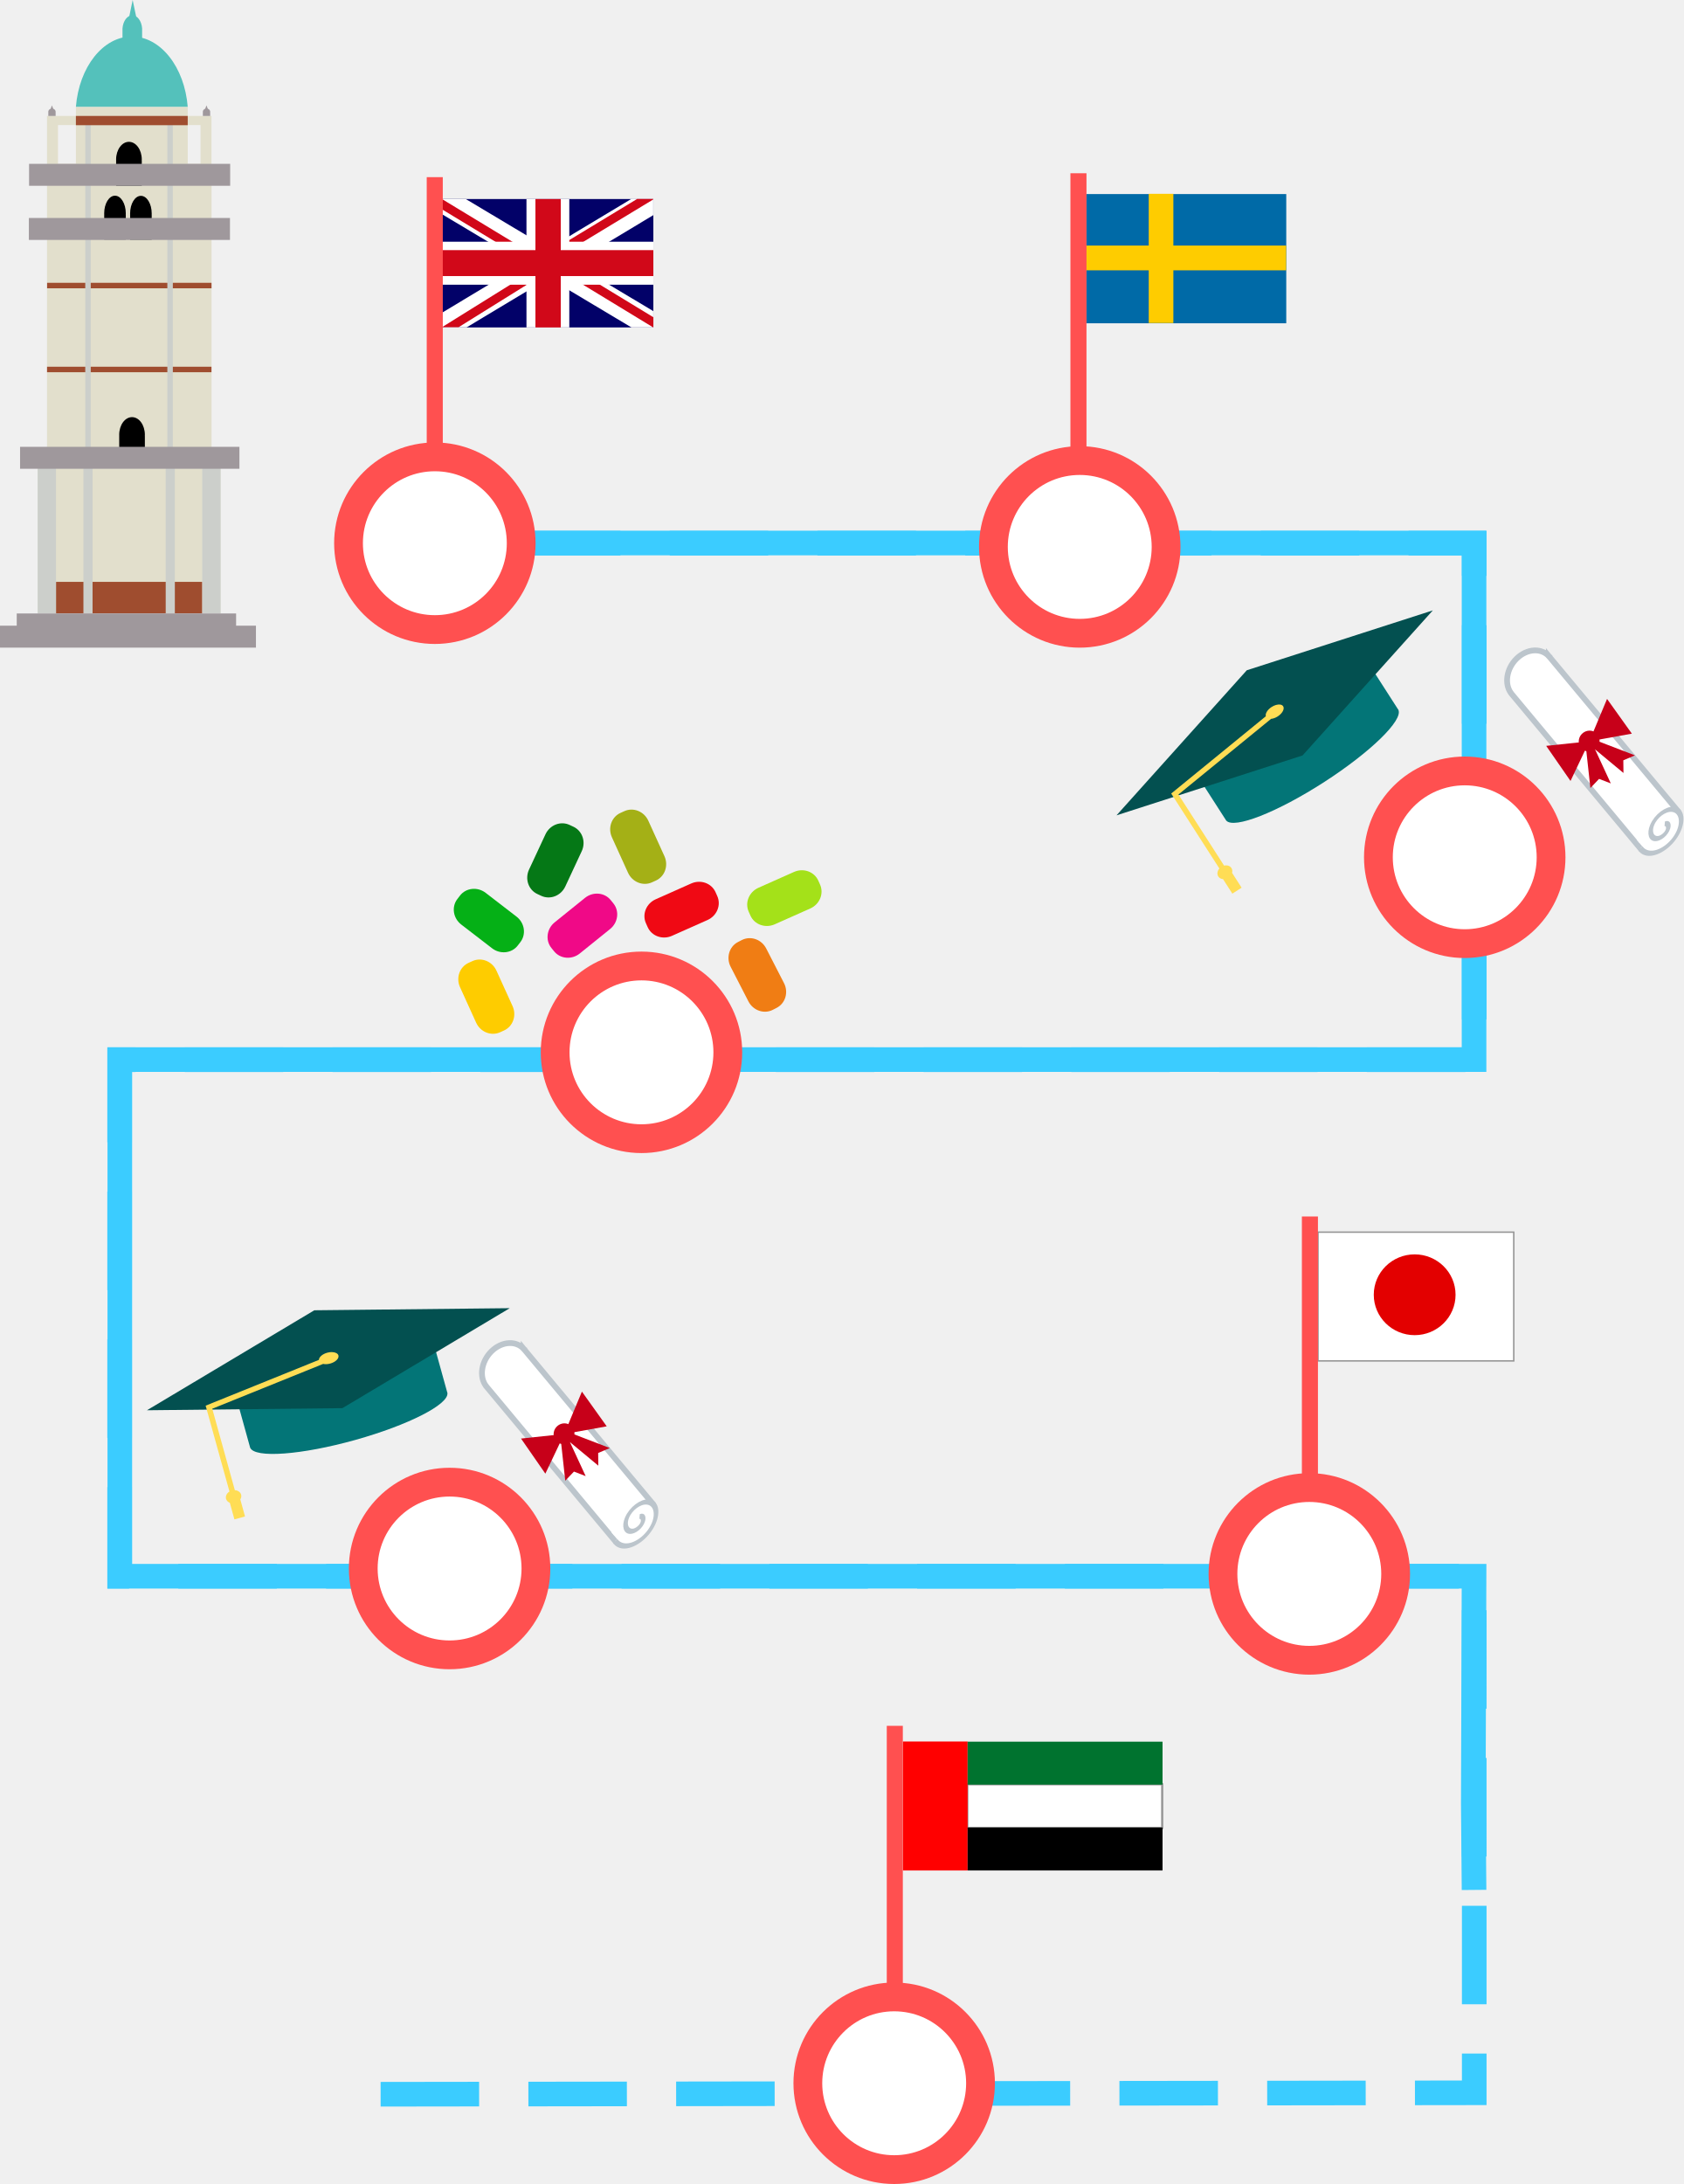
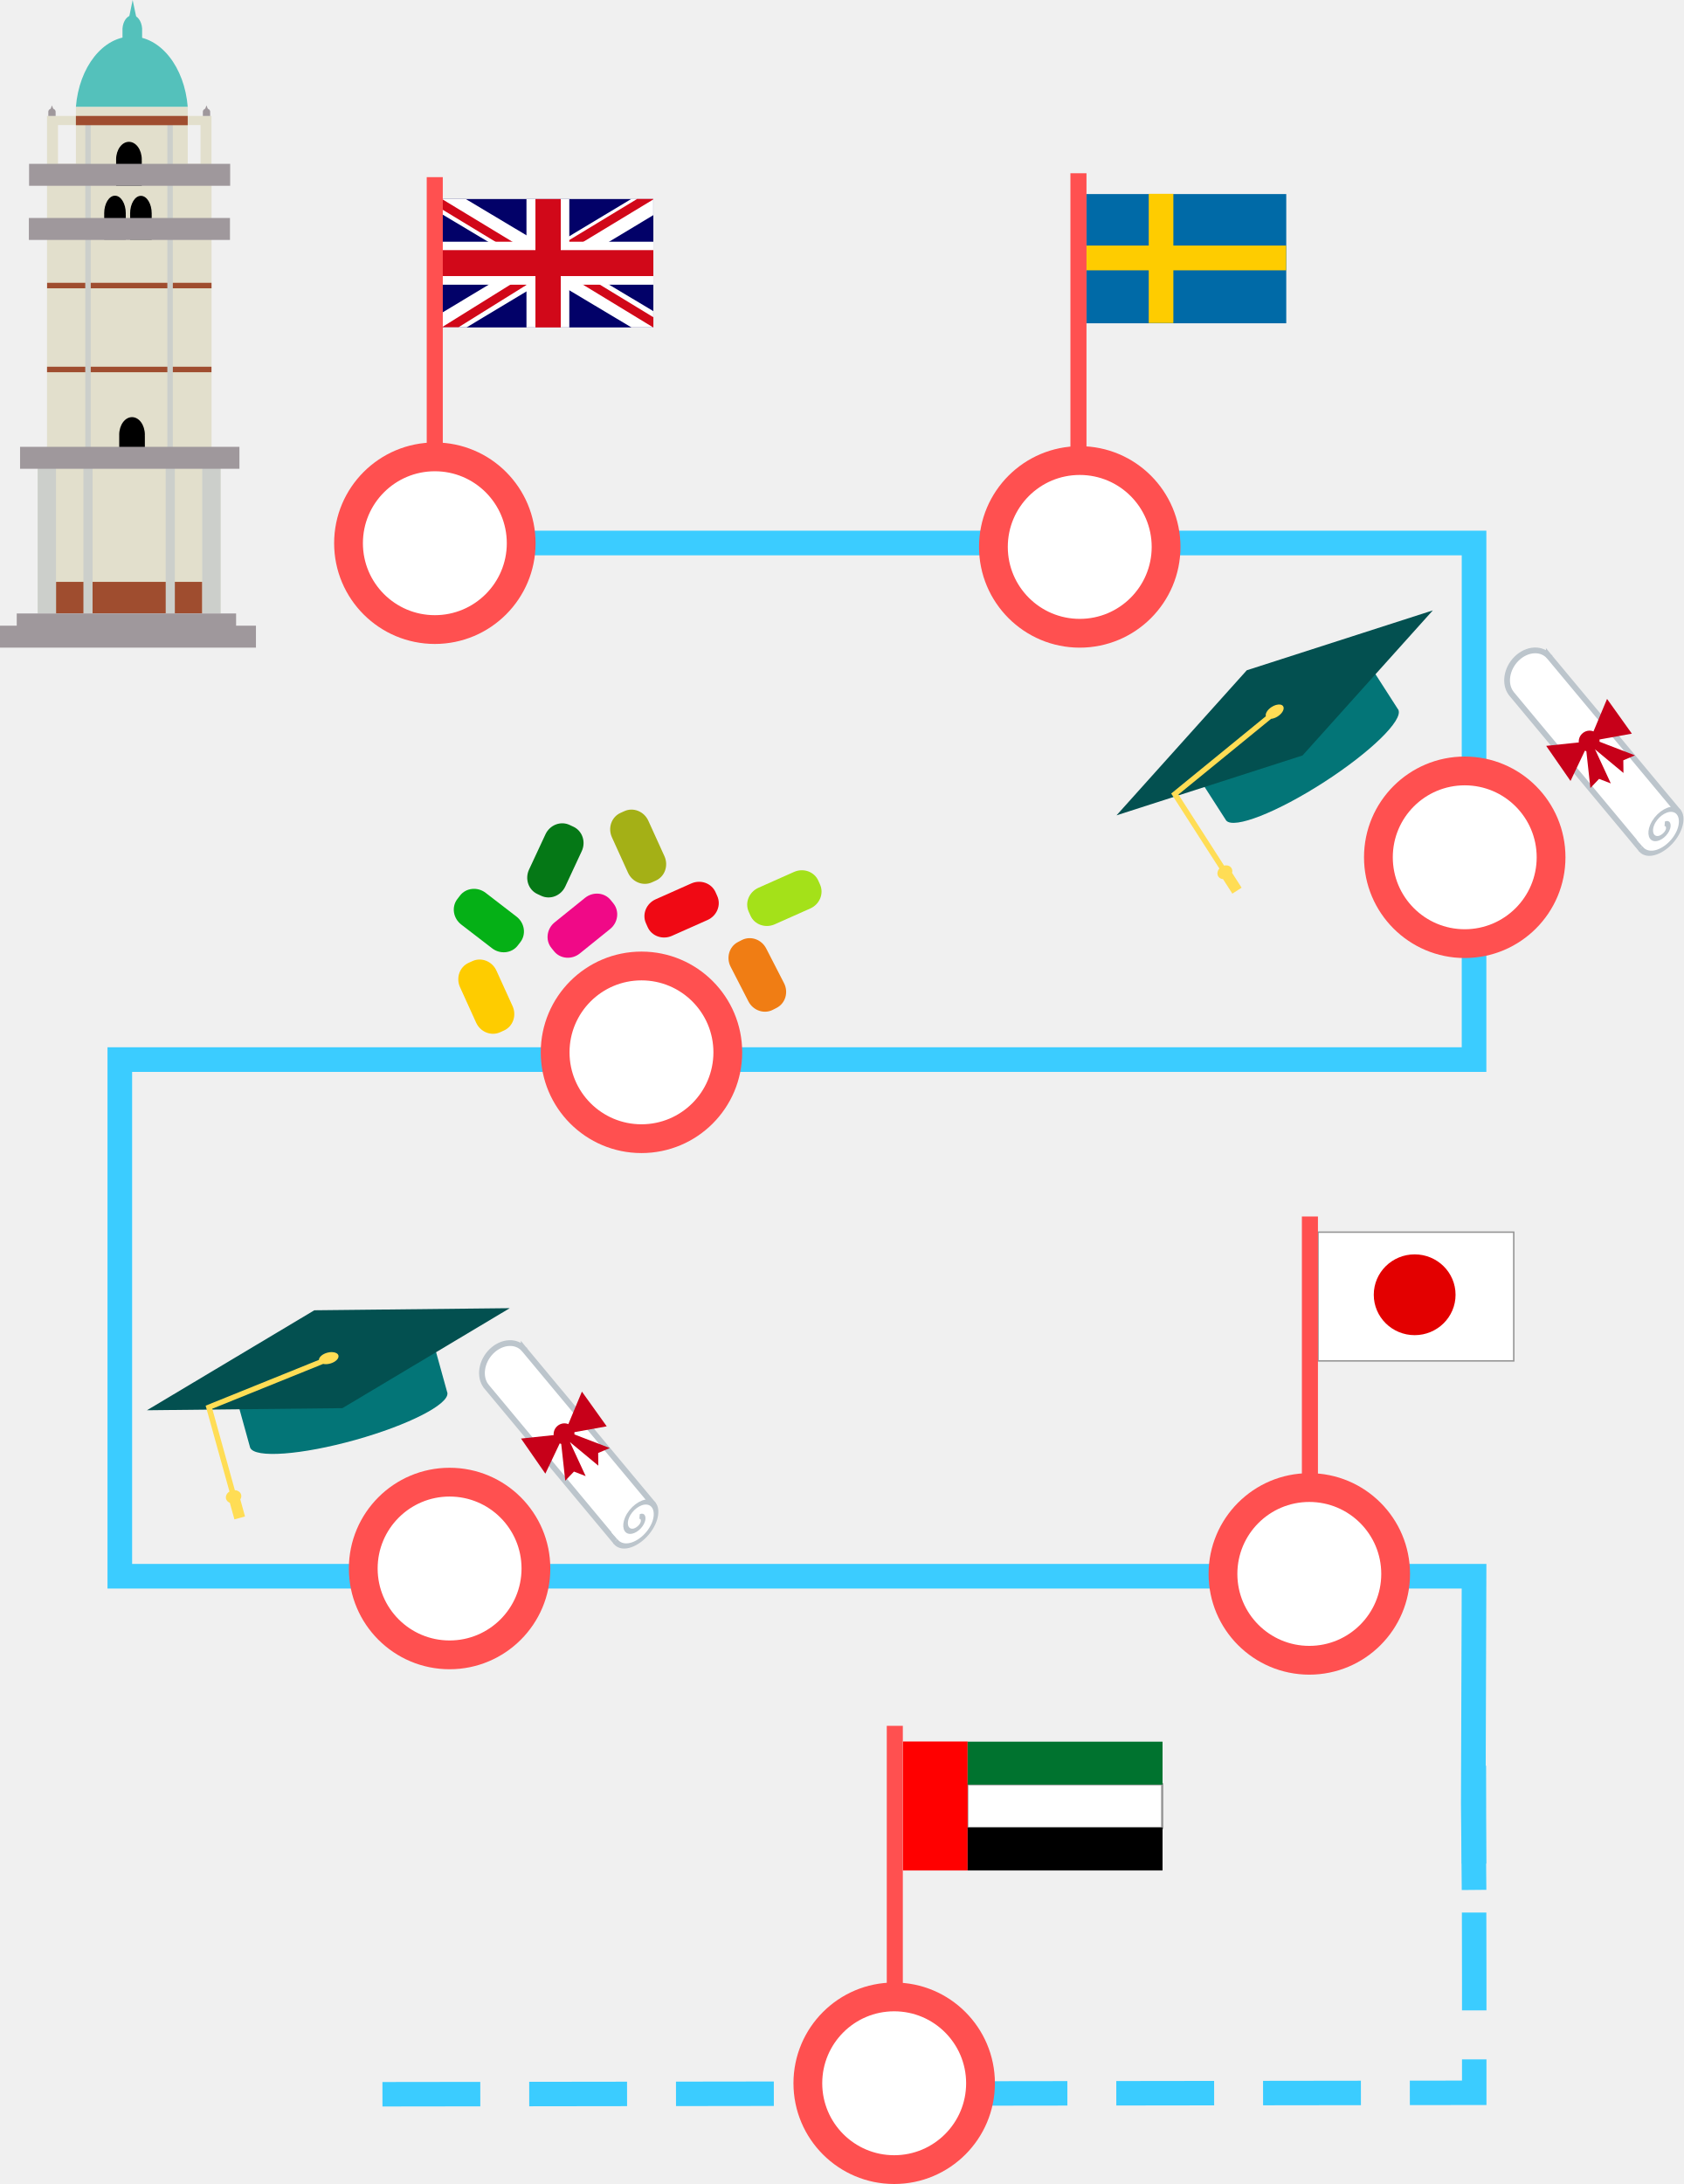
<svg xmlns="http://www.w3.org/2000/svg" width="116.999mm" height="151.755mm" viewBox="0 0 116.999 151.755" version="1.1" id="svg2901">
  <defs id="defs2895" />
  <g id="layer1" transform="translate(-47.33365,-56.32472)">
-     <path style="fill:none;stroke:#3bccff;stroke-width:1.711;stroke-linecap:butt;stroke-linejoin:miter;stroke-miterlimit:4;stroke-dasharray:6.846, 3.423;stroke-dashoffset:0;stroke-opacity:1" d="M 73.339,94.066 H 149.789 V 129.958 H 55.647 v 35.892 H 149.789 v 28.397 7.495 l -78.876,0.105" id="path7927-4-3-7-0" />
+     <path style="fill:none;stroke:#3bccff;stroke-width:1.7;stroke-linecap:butt;stroke-linejoin:miter;stroke-miterlimit:4;stroke-dasharray:6.8,3.4;stroke-dashoffset:0;stroke-opacity:1" d="m 149.763,179.018 0.026,15.229 v 7.495 l -78.876,0.105" id="path7927-4-3-7-0" />
    <rect style="opacity:1;fill:#020168;fill-opacity:1;fill-rule:nonzero;stroke:none;stroke-width:0.3;stroke-miterlimit:4;stroke-dasharray:none;stroke-dashoffset:0;stroke-opacity:1" id="rect10022-1-5-8-2" width="14.687" height="8.922" x="78.053" y="70.154" />
    <path style="opacity:1;fill:#ffffff;fill-opacity:1;fill-rule:nonzero;stroke:none;stroke-width:0.3;stroke-miterlimit:4;stroke-dasharray:none;stroke-dashoffset:0;stroke-opacity:1" d="m 91.215,70.144 -13.162,7.911 v 1.015 h 1.713 l 12.969,-7.795 v -1.131 z" id="rect9661-5-6-7-1-8-0-2-8-5" />
    <path style="opacity:1;fill:#ffffff;fill-opacity:1;fill-rule:nonzero;stroke:none;stroke-width:0.3;stroke-miterlimit:4;stroke-dasharray:none;stroke-dashoffset:0;stroke-opacity:1" d="m 78.053,70.163 v 1.047 l 13.164,7.865 h 1.518 v -1.134 l -13.017,-7.778 z" id="rect9661-5-2-3-00-9-3-9-6-2" />
    <path style="opacity:1;fill:#d10819;fill-opacity:1;fill-rule:nonzero;stroke:none;stroke-width:0.3;stroke-miterlimit:4;stroke-dasharray:none;stroke-dashoffset:0;stroke-opacity:1" d="m 86.203,74.388 -0.318,0.522 6.855,4.172 v -0.715 z" id="rect9798-5-4-1-2-9-5-3" />
    <path style="opacity:1;fill:#d10819;fill-opacity:1;fill-rule:nonzero;stroke:none;stroke-width:0.3;stroke-miterlimit:4;stroke-dasharray:none;stroke-dashoffset:0;stroke-opacity:1" d="m 91.611,70.149 -5.951,3.605 0.317,0.522 6.755,-4.092 v -0.035 z" id="rect9798-5-5-7-0-5-2-0-3" />
    <path style="opacity:1;fill:#d10819;fill-opacity:1;fill-rule:nonzero;stroke:none;stroke-width:0.3;stroke-miterlimit:4;stroke-dasharray:none;stroke-dashoffset:0;stroke-opacity:1" d="m 85.143,74.645 -7.092,4.415 h 1.155 l 6.259,-3.896 z" id="rect9798-5-5-9-8-5-4-3-5-4" />
    <path style="opacity:1;fill:#d10819;fill-opacity:1;fill-rule:nonzero;stroke:none;stroke-width:0.3;stroke-miterlimit:4;stroke-dasharray:none;stroke-dashoffset:0;stroke-opacity:1" d="m 78.061,70.162 v 0.714 l 6.234,3.78 0.317,-0.522 z" id="rect9798-7-7-0-8-8-2" />
    <g style="stroke-width:0.889" id="g9786-8-7-7-9" transform="matrix(1.121458,0,0,1.128607,638.6198,-2.658029)">
      <rect y="64.517" x="-494.622" height="7.904" width="2.654" id="rect9661-5-7-9-0-1" style="opacity:1;fill:#ffffff;fill-opacity:1;fill-rule:nonzero;stroke:none;stroke-width:0.267;stroke-miterlimit:4;stroke-dasharray:none;stroke-dashoffset:0;stroke-opacity:1" />
      <rect y="67.144" x="-499.855" height="2.646" width="13.097" id="rect9661-5-4-1-7-9-1" style="opacity:1;fill:#ffffff;fill-opacity:1;fill-rule:nonzero;stroke:none;stroke-width:0.267;stroke-miterlimit:4;stroke-dasharray:none;stroke-dashoffset:0;stroke-opacity:1" />
    </g>
    <path style="opacity:1;fill:#d10819;fill-opacity:1;fill-rule:nonzero;stroke:none;stroke-width:0.3;stroke-miterlimit:4;stroke-dasharray:none;stroke-dashoffset:0;stroke-opacity:1" d="m 84.545,70.155 v 3.55 h -6.491 v 1.803 h 6.491 v 3.569 h 1.759 v -3.569 h 6.435 v -1.803 h -6.435 v -3.55 z" id="rect9661-8-0-4-8" />
    <path style="fill:none;stroke:#3bccff;stroke-width:1.711;stroke-linecap:butt;stroke-linejoin:miter;stroke-miterlimit:4;stroke-dasharray:none;stroke-opacity:1" d="M 73.347,94.054 H 149.776 V 129.951 H 55.66 v 35.897 H 149.776 l -0.053,15.788 0.053,6.01" id="path7927-5-8-9-6-6" />
    <rect style="opacity:1;fill:#ffffff;fill-opacity:1;fill-rule:nonzero;stroke:#969696;stroke-width:0.1;stroke-miterlimit:4;stroke-dasharray:none;stroke-dashoffset:0.103;stroke-opacity:1" id="rect2318-7-8-4-02-37-9-0-0" width="13.605" height="8.946" x="138.931" y="141.941" />
    <ellipse style="opacity:1;fill:#e30000;fill-opacity:1;fill-rule:nonzero;stroke:#000000;stroke-width:0.2;stroke-miterlimit:4;stroke-dasharray:none;stroke-dashoffset:0.103;stroke-opacity:0" id="path2631-45-8-4-3-9-5-0" cx="145.649" cy="146.291" rx="2.842" ry="2.807" />
    <rect style="opacity:1;fill:#ff5050;fill-opacity:1;fill-rule:nonzero;stroke:none;stroke-width:2;stroke-miterlimit:4;stroke-dasharray:none;stroke-dashoffset:0.103;stroke-opacity:1" id="rect2316-6-8-4-3-1-8-6-5-5" width="1.116" height="20.25" x="137.811" y="140.852" />
    <circle style="opacity:1;fill:#ffffff;fill-opacity:1;fill-rule:nonzero;stroke:#ff5050;stroke-width:2;stroke-miterlimit:4;stroke-dasharray:none;stroke-dashoffset:0.103;stroke-opacity:1" id="path2299-1-3-1-2-6-7-5-3" cx="138.327" cy="165.688" r="6" />
    <rect style="opacity:1;fill:#006aa7;fill-opacity:1;fill-rule:nonzero;stroke:none;stroke-width:2;stroke-miterlimit:4;stroke-dasharray:none;stroke-dashoffset:0.103;stroke-opacity:1" id="rect2318-1-5-8-3-7-8-0-6" width="13.899" height="8.979" x="122.826" y="69.809" />
    <path style="opacity:1;fill:#fecc00;fill-opacity:1;fill-rule:nonzero;stroke:none;stroke-width:2;stroke-miterlimit:4;stroke-dasharray:none;stroke-dashoffset:0.103;stroke-opacity:1" d="m 127.168,69.791 v 3.596 h -4.348 v 1.721 h 4.348 v 3.662 h 1.711 v -3.662 h 7.84 v -1.721 h -7.84 v -3.596 z" id="rect2331-8-5-9-7-4-3-4-5" />
    <rect style="opacity:1;fill:#ff5050;fill-opacity:1;fill-rule:nonzero;stroke:none;stroke-width:2;stroke-miterlimit:4;stroke-dasharray:none;stroke-dashoffset:0.103;stroke-opacity:1" id="rect2316-6-8-4-3-4-2-5-1" width="1.116" height="20.25" x="121.725" y="68.363" />
    <circle style="opacity:1;fill:#ffffff;fill-opacity:1;fill-rule:nonzero;stroke:#ff5050;stroke-width:2;stroke-miterlimit:4;stroke-dasharray:none;stroke-dashoffset:0.103;stroke-opacity:1" id="path2299-1-3-1-3-4-2-4" cx="122.373" cy="94.327" r="6" />
    <path style="opacity:1;fill:#037577;fill-opacity:1;fill-rule:nonzero;stroke:none;stroke-width:2;stroke-miterlimit:4;stroke-dasharray:none;stroke-dashoffset:0.103;stroke-opacity:1" d="m 130.901,110.773 1.647,2.562 a 1.474,7.118 57.272 0 0 6.839,-2.687 1.474,7.118 57.272 0 0 5.128,-5.004 v -7.9e-4 -0.005 a 1.474,7.118 57.272 0 0 -0.011,-0.029 l -0.01,0.004 -1.626,-2.531 z" id="rect2404-6-9-0-3-3" />
    <rect style="opacity:1;fill:#035050;fill-opacity:1;fill-rule:nonzero;stroke:none;stroke-width:2.819;stroke-miterlimit:4;stroke-dasharray:none;stroke-dashoffset:0.103;stroke-opacity:1" id="rect2402-8-09-8-7-1" width="13.584" height="13.548" x="334.538" y="276.073" transform="matrix(0.9519072,-0.3063864,-0.6681856,0.7439946,0,0)" />
    <path style="opacity:1;fill:#ffdd55;fill-opacity:1;fill-rule:nonzero;stroke:none;stroke-width:2;stroke-miterlimit:4;stroke-dasharray:none;stroke-dashoffset:0.103;stroke-opacity:1" d="m 136.018,105.307 a 0.39,0.7 57.272 0 0 -0.308,0.141 0.39,0.7 57.272 0 0 -0.404,0.646 l -6.576,5.369 3.348,5.21 a 0.451,0.543 57.272 0 0 -0.076,0.554 0.451,0.543 57.272 0 0 0.33,0.184 l 0.647,1.008 0.643,-0.413 -0.663,-1.032 a 0.451,0.543 57.272 0 0 -0.044,-0.333 0.451,0.543 57.272 0 0 -0.509,-0.169 l -3.175,-4.941 6.439,-5.257 a 0.39,0.7 57.272 0 0 0.461,-0.169 0.39,0.7 57.272 0 0 0.378,-0.706 0.39,0.7 57.272 0 0 -0.492,-0.091 z" id="rect2409-0-7-6-9-4" />
    <path style="opacity:1;fill:#ffffff;fill-opacity:1;fill-rule:nonzero;stroke:#bcc5cc;stroke-width:0.4;stroke-miterlimit:4;stroke-dasharray:none;stroke-dashoffset:0.103;stroke-opacity:1" d="m 153.966,101.518 a 1.501,1.854 35.945 0 0 -1.235,0.574 1.501,1.854 35.945 0 0 -0.378,2.406 v 0.003 l 0.041,0.049 8.871,10.647 2.621,-2.585 -8.868,-10.643 v -0.005 a 1.501,1.854 35.945 0 0 -0.01,-0.006 l -0.035,-0.043 v 0.002 a 1.501,1.854 35.945 0 0 -1.004,-0.399 z" id="rect2470-5-3-1-3-9" />
    <ellipse transform="matrix(0.81496,-0.5795172,0.5688214,0.8224611,0,0)" style="opacity:1;fill:#c70019;fill-opacity:1;fill-rule:nonzero;stroke:none;stroke-width:0.2;stroke-miterlimit:4;stroke-dasharray:none;stroke-dashoffset:0;stroke-opacity:1" id="path6688-1-5-6-1-0-5" ry="0.711" rx="0.738" cy="179.316" cx="68.442" />
    <path style="opacity:1;fill:#c70019;fill-opacity:1;fill-rule:nonzero;stroke:none;stroke-width:0.177;stroke-miterlimit:4;stroke-dasharray:none;stroke-dashoffset:0;stroke-opacity:1" id="path6703-25-56-8-5-6-5" d="m -523.689,127.366 2.312,1.331 -2.309,1.337 z" transform="matrix(0.933949,-0.6641302,0.6325373,0.914588,563.3241,-356.134)" />
    <path style="opacity:1;fill:#c70019;fill-opacity:1;fill-rule:nonzero;stroke:none;stroke-width:0.175;stroke-miterlimit:4;stroke-dasharray:none;stroke-dashoffset:0;stroke-opacity:1" id="path6703-8-4-4-6-1-5-5" d="m -523.689,127.366 2.312,1.331 -2.309,1.337 z" transform="matrix(-0.9063638,0.7515705,-0.6450235,-0.9049915,-231.7554,616.1559)" />
    <path id="path6703-25-5-1-1-2-6-0" d="m 157.861,111.081 0.605,-0.636 0.814,0.315 v -7.9e-4 l -1.324,-2.862 -0.433,0.099 z" style="opacity:1;fill:#c70019;fill-opacity:1;fill-rule:nonzero;stroke:none;stroke-width:0.2;stroke-miterlimit:4;stroke-dasharray:none;stroke-dashoffset:0;stroke-opacity:1" />
    <path id="path6703-25-5-5-3-0-4-5-5" d="m 160.16,110.035 -0.01,-0.88 0.802,-0.343 v -0.004 l -2.936,-1.128 -0.242,0.374 z" style="opacity:1;fill:#c70019;fill-opacity:1;fill-rule:nonzero;stroke:none;stroke-width:0.2;stroke-miterlimit:4;stroke-dasharray:none;stroke-dashoffset:0;stroke-opacity:1" />
    <rect style="opacity:1;fill:#ffffff;fill-opacity:1;fill-rule:nonzero;stroke:none;stroke-width:0.4;stroke-miterlimit:4;stroke-dasharray:none;stroke-dashoffset:0;stroke-opacity:1" id="rect7405-6-8-1-7" width="3.284" height="0.807" x="48.59" y="191.221" transform="matrix(0.7683096,-0.6400784,0.6471455,0.7623665,0,0)" />
    <path style="fill:#ffffff;fill-opacity:1;fill-rule:evenodd;stroke:#bcc5cc;stroke-width:0.144;stroke-miterlimit:4;stroke-dasharray:none;stroke-opacity:1" id="path2498-0-7-5-1-9" d="m -588.353,51.461 c -0.078,-0.061 -0.04,-0.18 0.028,-0.231 0.12,-0.092 0.289,-0.03 0.363,0.089 0.108,0.174 0.02,0.4 -0.151,0.495 -0.228,0.126 -0.512,0.011 -0.627,-0.212 -0.144,-0.281 -0.002,-0.624 0.274,-0.759 0.334,-0.163 0.737,0.007 0.891,0.335 0.056,0.119 0.078,0.252 0.066,0.382" transform="matrix(-1.859961,2.16938,-1.21459,-1.240943,-868.7821,1453.792)" />
    <circle style="opacity:1;fill:#ffffff;fill-opacity:1;fill-rule:nonzero;stroke:#ff5050;stroke-width:2;stroke-miterlimit:4;stroke-dasharray:none;stroke-dashoffset:0.103;stroke-opacity:1" id="path2299-1-23-95-2-6-5" cx="149.129" cy="115.893" r="6" />
    <g style="stroke-width:0.787" transform="matrix(1.2705,0,0,1.270578,15.09751,297.8579)" id="g9612-7-4-6-0">
      <path id="path4405-3-5-1-57-7-5-8" d="m 32.584,-188.101 a 3.08,4.332 0 0 0 -3.06,3.856 h 6.118 a 3.08,4.332 0 0 0 -3.057,-3.856 z" style="opacity:1;fill:#54c1bb;fill-opacity:1;fill-rule:nonzero;stroke:none;stroke-width:1.574;stroke-miterlimit:4;stroke-dasharray:9.445, 1.574;stroke-dashoffset:0;stroke-opacity:1" />
      <path id="rect4425-6-7-8-6-41-3-1-9" d="m 29.524,-184.246 v 0.488 h -0.979 -0.6 v 0.5 2.12 2.167 14.419 h -0.509 v 8 h 10 v -8 h -0.491 v -16.586 h -0.004 v -2.62 h -1.299 v -0.488 z m -0.979,0.989 h 0.979 v 2.12 h -0.979 z m 7.097,0 h 0.699 v 2.12 h -0.699 z" style="opacity:1;fill:#e2dfcc;fill-opacity:1;fill-rule:nonzero;stroke:none;stroke-width:1.574;stroke-miterlimit:4;stroke-dasharray:9.445, 1.574;stroke-dashoffset:0;stroke-opacity:1" />
      <path id="path2946-2-2-56-8-4-5" d="m 32.594,-167.285 a 0.702,0.965 0 0 0 -0.701,0.965 0.702,0.965 0 0 0 0.002,0.07 h -0.001 v 1.362 h 1.403 v -1.362 h -0.003 a 0.702,0.965 0 0 0 0.003,-0.07 0.702,0.965 0 0 0 -0.702,-0.965 z" style="opacity:1;fill:#000000;fill-opacity:1;fill-rule:nonzero;stroke:none;stroke-width:1.574;stroke-miterlimit:4;stroke-dasharray:9.445, 1.574;stroke-dashoffset:0;stroke-opacity:1" />
      <path id="path4405-3-6-1-1-97-9-1-8" d="m 32.611,-189.261 a 0.541,0.81 0 0 0 -0.538,0.721 v 1.161 h 1.074 v -1.161 h 5.16e-4 a 0.541,0.81 0 0 0 -0.537,-0.721 z" style="opacity:1;fill:#54c1bb;fill-opacity:1;fill-rule:nonzero;stroke:none;stroke-width:1.574;stroke-miterlimit:4;stroke-dasharray:9.445, 1.574;stroke-dashoffset:0;stroke-opacity:1" />
      <path transform="matrix(1,0,0,2.770987,2.934954,357.2505)" d="m 29.415,-197.039 0.279,-0.489 0.284,0.486 z" id="path4533-7-3-4-8-3-7" style="opacity:1;fill:#54c1bb;fill-opacity:1;fill-rule:nonzero;stroke:none;stroke-width:0.946;stroke-miterlimit:4;stroke-dasharray:5.674, 0.946;stroke-dashoffset:0;stroke-opacity:1" />
      <g transform="translate(2.619241,6.828736)" id="g4587-9-1-2-9-5-5" style="stroke-width:0.787">
        <path style="opacity:1;fill:#9f989c;fill-opacity:1;fill-rule:nonzero;stroke:none;stroke-width:1.574;stroke-miterlimit:4;stroke-dasharray:9.445, 1.574;stroke-dashoffset:0;stroke-opacity:1" d="m 34.05,-190.99 a 0.201,0.174 0 0 0 -0.2,0.155 v 0.249 h 0.4 v -0.249 h 1.93e-4 a 0.201,0.174 0 0 0 -0.2,-0.155 z" id="path4405-3-6-2-2-9-9-2-8-3" />
        <path style="opacity:1;fill:#9f989c;fill-opacity:1;fill-rule:nonzero;stroke:none;stroke-width:2.616;stroke-miterlimit:4;stroke-dasharray:15.695, 2.616;stroke-dashoffset:0;stroke-opacity:1" id="path4533-5-7-06-1-8-3-5" d="m 29.415,-197.039 0.279,-0.489 0.284,0.486 z" transform="matrix(0.4864168,0,0,0.7445092,19.60449,-44.10266)" />
      </g>
      <g id="g4587-3-9-6-11-5-4-3" transform="translate(-5.834674,6.829557)" style="stroke-width:0.787">
        <path style="opacity:1;fill:#9f989c;fill-opacity:1;fill-rule:nonzero;stroke:none;stroke-width:1.574;stroke-miterlimit:4;stroke-dasharray:9.445, 1.574;stroke-dashoffset:0;stroke-opacity:1" d="m 34.05,-190.99 a 0.201,0.174 0 0 0 -0.2,0.155 v 0.249 h 0.4 v -0.249 h 1.93e-4 a 0.201,0.174 0 0 0 -0.2,-0.155 z" id="path4405-3-6-2-9-7-9-9-5-0-7" />
        <path style="opacity:1;fill:#9f989c;fill-opacity:1;fill-rule:nonzero;stroke:none;stroke-width:2.616;stroke-miterlimit:4;stroke-dasharray:15.695, 2.616;stroke-dashoffset:0;stroke-opacity:1" id="path4533-5-1-9-5-5-2-6-1" d="m 29.415,-197.039 0.279,-0.489 0.284,0.486 z" transform="matrix(0.4864168,0,0,0.7445092,19.60449,-44.10266)" />
      </g>
      <rect y="-158.276" x="28.437" height="1.725" width="8" id="rect2862-8-5-9-6-6-6-1-5-1" style="opacity:1;fill:#9f4d2f;fill-opacity:1;fill-rule:nonzero;stroke:none;stroke-width:1.574;stroke-miterlimit:4;stroke-dasharray:9.445, 1.574;stroke-dashoffset:0;stroke-opacity:1" />
      <path id="path2946-7-9-5-4-9-1-2-7" d="m 32.425,-182.341 a 0.702,0.965 0 0 0 -0.701,0.965 0.702,0.965 0 0 0 0.002,0.07 h -10e-4 v 1.362 h 1.403 v -1.362 h -0.003 a 0.702,0.965 0 0 0 0.003,-0.07 0.702,0.965 0 0 0 -0.702,-0.965 z" style="opacity:1;fill:#000000;fill-opacity:1;fill-rule:nonzero;stroke:none;stroke-width:1.574;stroke-miterlimit:4;stroke-dasharray:9.445, 1.574;stroke-dashoffset:0;stroke-opacity:1" />
      <rect y="-174.631" x="27.949" height="0.3" width="8.994" id="rect2862-8-5-9-32-9-63-4-0-6-4" style="opacity:1;fill:#9f4d2f;fill-opacity:1;fill-rule:nonzero;stroke:none;stroke-width:1.574;stroke-miterlimit:4;stroke-dasharray:9.445, 1.574;stroke-dashoffset:0;stroke-opacity:1" />
      <rect y="-170.041" x="27.946" height="0.3" width="8.994" id="rect2862-8-5-9-32-5-7-05-62-8-8-8" style="opacity:1;fill:#9f4d2f;fill-opacity:1;fill-rule:nonzero;stroke:none;stroke-width:1.574;stroke-miterlimit:4;stroke-dasharray:9.445, 1.574;stroke-dashoffset:0;stroke-opacity:1" />
      <rect y="-164.766" x="27.436" height="8.214" width="1" id="rect4798-1-8-6-4-4-4" style="opacity:1;fill:#cccfcb;fill-opacity:1;fill-rule:nonzero;stroke:none;stroke-width:1.574;stroke-miterlimit:4;stroke-dasharray:9.445, 1.574;stroke-dashoffset:0;stroke-opacity:1" />
      <rect y="-164.766" x="36.437" height="8.214" width="1" id="rect4798-5-20-3-3-5-6-1" style="opacity:1;fill:#cccfcb;fill-opacity:1;fill-rule:nonzero;stroke:none;stroke-width:1.574;stroke-miterlimit:4;stroke-dasharray:9.445, 1.574;stroke-dashoffset:0;stroke-opacity:1" />
      <rect y="-164.791" x="29.936" height="8.24" width="0.5" id="rect4815-0-56-85-1-1-5" style="opacity:1;fill:#cccfcb;fill-opacity:1;fill-rule:nonzero;stroke:none;stroke-width:1.574;stroke-miterlimit:4;stroke-dasharray:9.445, 1.574;stroke-dashoffset:0;stroke-opacity:1" />
      <rect y="-164.791" x="34.437" height="8.24" width="0.5" id="rect4815-7-5-0-7-0-7-6" style="opacity:1;fill:#cccfcb;fill-opacity:1;fill-rule:nonzero;stroke:none;stroke-width:1.574;stroke-miterlimit:4;stroke-dasharray:9.445, 1.574;stroke-dashoffset:0;stroke-opacity:1" />
      <rect y="-183.418" x="30.037" height="19.038" width="0.3" id="rect4815-70-5-2-9-9-1-1" style="opacity:1;fill:#cccfcb;fill-opacity:1;fill-rule:nonzero;stroke:none;stroke-width:1.574;stroke-miterlimit:4;stroke-dasharray:9.445, 1.574;stroke-dashoffset:0;stroke-opacity:1" />
      <rect y="-183.439" x="34.527" height="20.962" width="0.3" id="rect4815-70-0-7-2-9-4-8-6" style="opacity:1;fill:#cccfcb;fill-opacity:1;fill-rule:nonzero;stroke:none;stroke-width:1.574;stroke-miterlimit:4;stroke-dasharray:9.445, 1.574;stroke-dashoffset:0;stroke-opacity:1" />
      <rect y="-183.757" x="29.524" height="0.507" width="6.117" id="rect2862-8-5-9-32-5-3-7-7-9-9-8-9" style="opacity:1;fill:#9f4d2f;fill-opacity:1;fill-rule:nonzero;stroke:none;stroke-width:1.574;stroke-miterlimit:4;stroke-dasharray:9.445, 1.574;stroke-dashoffset:0;stroke-opacity:1" />
      <rect y="-181.137" x="26.963" height="1.2" width="11" id="rect2862-8-5-8-8-6-1-4-7-7-9" style="opacity:1;fill:#9f989c;fill-opacity:1;fill-rule:nonzero;stroke:none;stroke-width:1.574;stroke-miterlimit:4;stroke-dasharray:9.445, 1.574;stroke-dashoffset:0;stroke-opacity:1" />
      <rect y="-165.661" x="26.47" height="1.2" width="12" id="rect2862-8-5-3-0-2-4-1-3" style="opacity:1;fill:#9f989c;fill-opacity:1;fill-rule:nonzero;stroke:none;stroke-width:1.574;stroke-miterlimit:4;stroke-dasharray:9.445, 1.574;stroke-dashoffset:0;stroke-opacity:1" />
      <path id="path2946-7-9-7-5-7-8-8-6-0" d="m 31.662,-179.395 a 0.59,0.965 0 0 0 -0.59,0.965 0.59,0.965 0 0 0 0.002,0.07 h -8.41e-4 v 1.362 h 1.18 v -1.362 h -0.003 a 0.59,0.965 0 0 0 0.003,-0.07 0.59,0.965 0 0 0 -0.59,-0.965 z" style="opacity:1;fill:#000000;fill-opacity:1;fill-rule:nonzero;stroke:none;stroke-width:1.574;stroke-miterlimit:4;stroke-dasharray:9.445, 1.574;stroke-dashoffset:0;stroke-opacity:1" />
      <path id="path2946-7-9-7-1-1-9-01-6-3-1" d="m 33.08,-179.387 a 0.59,0.965 0 0 0 -0.59,0.965 0.59,0.965 0 0 0 0.002,0.07 h -8.4e-4 v 1.362 h 1.18 v -1.362 h -0.002 a 0.59,0.965 0 0 0 0.002,-0.07 0.59,0.965 0 0 0 -0.59,-0.965 z" style="opacity:1;fill:#000000;fill-opacity:1;fill-rule:nonzero;stroke:none;stroke-width:1.574;stroke-miterlimit:4;stroke-dasharray:9.445, 1.574;stroke-dashoffset:0;stroke-opacity:1" />
      <rect y="-178.176" x="26.952" height="1.2" width="11" id="rect2862-8-5-8-13-2-04-1-6-5" style="opacity:1;fill:#9f989c;fill-opacity:1;fill-rule:nonzero;stroke:none;stroke-width:1.574;stroke-miterlimit:4;stroke-dasharray:9.445, 1.574;stroke-dashoffset:0;stroke-opacity:1" />
      <rect y="-156.548" x="26.288" height="1.2" width="12" id="rect2862-8-5-94-6-2-6-7-5-3" style="opacity:1;fill:#9f989c;fill-opacity:1;fill-rule:nonzero;stroke:none;stroke-width:1.574;stroke-miterlimit:4;stroke-dasharray:9.445, 1.574;stroke-dashoffset:0;stroke-opacity:1" />
      <rect y="-155.88" x="25.373" height="1.2" width="14" id="rect2862-8-5-94-0-5-1-5-3-8-1" style="opacity:1;fill:#9f989c;fill-opacity:1;fill-rule:nonzero;stroke:none;stroke-width:1.574;stroke-miterlimit:4;stroke-dasharray:9.445, 1.574;stroke-dashoffset:0;stroke-opacity:1" />
    </g>
    <path style="opacity:1;fill:#037577;fill-opacity:1;fill-rule:nonzero;stroke:none;stroke-width:2;stroke-miterlimit:4;stroke-dasharray:none;stroke-dashoffset:0.103;stroke-opacity:1" d="m 63.904,153.979 0.814,2.935 a 1.474,7.118 74.497 0 0 7.328,-0.541 1.474,7.118 74.497 0 0 6.38,-3.261 v -5.3e-4 -0.006 a 1.474,7.118 74.497 0 0 0,-0.031 l -0.01,0.002 -0.804,-2.899 z" id="rect2404-6-0-57-6-4-7" />
    <rect style="opacity:1;fill:#035050;fill-opacity:1;fill-rule:nonzero;stroke:none;stroke-width:2.819;stroke-miterlimit:4;stroke-dasharray:none;stroke-dashoffset:0.103;stroke-opacity:1" id="rect2402-8-8-9-4-7-1" width="13.584" height="13.548" x="321.739" y="294.158" transform="matrix(0.999942,-0.01076996,-0.8585279,0.5127669,0,0)" />
    <path style="opacity:1;fill:#ffdd55;fill-opacity:1;fill-rule:nonzero;stroke:none;stroke-width:2;stroke-miterlimit:4;stroke-dasharray:none;stroke-dashoffset:0.103;stroke-opacity:1" d="m 70.41,150.274 a 0.39,0.7 74.497 0 0 -0.336,0.044 0.39,0.7 74.497 0 0 -0.577,0.498 l -7.871,3.181 1.655,5.968 a 0.451,0.543 74.497 0 0 -0.237,0.507 0.451,0.543 74.497 0 0 0.261,0.273 l 0.32,1.154 0.737,-0.204 -0.328,-1.182 a 0.451,0.543 74.497 0 0 0.057,-0.331 0.451,0.543 74.497 0 0 -0.436,-0.312 l -1.57,-5.66 7.707,-3.114 a 0.39,0.7 74.497 0 0 0.491,-0.025 0.39,0.7 74.497 0 0 0.57,-0.563 0.39,0.7 74.497 0 0 -0.443,-0.232 z" id="rect2409-0-45-7-1-1-8" />
    <path style="opacity:1;fill:#ffffff;fill-opacity:1;fill-rule:nonzero;stroke:#bcc5cc;stroke-width:0.4;stroke-miterlimit:4;stroke-dasharray:none;stroke-dashoffset:0.103;stroke-opacity:1" d="m 82.722,149.649 a 1.501,1.854 35.945 0 0 -1.235,0.574 1.501,1.854 35.945 0 0 -0.378,2.406 v 0.003 l 0.041,0.049 8.871,10.647 2.621,-2.585 -8.868,-10.643 v -0.005 a 1.501,1.854 35.945 0 0 -0.01,-0.006 l -0.035,-0.043 v 0.002 a 1.501,1.854 35.945 0 0 -1.004,-0.399 z" id="rect2470-5-5-45-2-3-8" />
    <ellipse transform="matrix(0.81496,-0.5795172,0.5688214,0.8224611,0,0)" style="opacity:1;fill:#c70019;fill-opacity:1;fill-rule:nonzero;stroke:none;stroke-width:0.2;stroke-miterlimit:4;stroke-dasharray:none;stroke-dashoffset:0;stroke-opacity:1" id="path6688-1-5-8-0-6-3-7" ry="0.711" rx="0.738" cy="177.254" cx="-17.539" />
    <path style="opacity:1;fill:#c70019;fill-opacity:1;fill-rule:nonzero;stroke:none;stroke-width:0.177;stroke-miterlimit:4;stroke-dasharray:none;stroke-dashoffset:0;stroke-opacity:1" id="path6703-25-56-7-8-9-4-7" d="m -523.689,127.366 2.312,1.331 -2.309,1.337 z" transform="matrix(0.933949,-0.6641302,0.6325373,0.914588,492.0787,-308.0024)" />
    <path style="opacity:1;fill:#c70019;fill-opacity:1;fill-rule:nonzero;stroke:none;stroke-width:0.175;stroke-miterlimit:4;stroke-dasharray:none;stroke-dashoffset:0;stroke-opacity:1" id="path6703-8-4-4-7-96-1-2-5" d="m -523.689,127.366 2.312,1.331 -2.309,1.337 z" transform="matrix(-0.9063638,0.7515704,-0.6450235,-0.9049915,-302.9998,664.2874)" />
    <path id="path6703-25-5-1-6-9-0-6-0" d="m 86.617,159.213 0.605,-0.636 0.814,0.315 v -8e-4 l -1.324,-2.862 -0.433,0.099 z" style="opacity:1;fill:#c70019;fill-opacity:1;fill-rule:nonzero;stroke:none;stroke-width:0.2;stroke-miterlimit:4;stroke-dasharray:none;stroke-dashoffset:0;stroke-opacity:1" />
    <path id="path6703-25-5-5-3-54-7-6-9-9" d="m 88.915,158.166 -0.01,-0.88 0.802,-0.343 v -0.004 l -2.936,-1.128 -0.242,0.374 z" style="opacity:1;fill:#c70019;fill-opacity:1;fill-rule:nonzero;stroke:none;stroke-width:0.2;stroke-miterlimit:4;stroke-dasharray:none;stroke-dashoffset:0;stroke-opacity:1" />
    <rect style="opacity:1;fill:#ffffff;fill-opacity:1;fill-rule:nonzero;stroke:none;stroke-width:0.4;stroke-miterlimit:4;stroke-dasharray:none;stroke-dashoffset:0;stroke-opacity:1" id="rect7405-2-8-7-5-3" width="3.284" height="0.807" x="-36.878" y="182.597" transform="matrix(0.7683096,-0.6400784,0.6471455,0.7623665,0,0)" />
    <path style="fill:#ffffff;fill-opacity:1;fill-rule:evenodd;stroke:#bcc5cc;stroke-width:0.144;stroke-miterlimit:4;stroke-dasharray:none;stroke-opacity:1" id="path2498-0-47-37-1-1-8" d="m -588.353,51.461 c -0.078,-0.061 -0.04,-0.18 0.028,-0.231 0.12,-0.092 0.289,-0.03 0.363,0.089 0.108,0.174 0.02,0.4 -0.151,0.495 -0.228,0.126 -0.512,0.011 -0.627,-0.212 -0.144,-0.281 -0.002,-0.624 0.274,-0.759 0.334,-0.163 0.737,0.007 0.891,0.335 0.056,0.119 0.078,0.252 0.066,0.382" transform="matrix(-1.859961,2.16938,-1.21459,-1.240943,-940.0276,1501.924)" />
    <circle style="opacity:1;fill:#ffffff;fill-opacity:1;fill-rule:nonzero;stroke:#ff5050;stroke-width:2;stroke-miterlimit:4;stroke-dasharray:none;stroke-dashoffset:0.103;stroke-opacity:1" id="path2299-1-23-9-7-6-8-9" cx="78.579" cy="165.312" r="6" />
    <circle style="opacity:1;fill:#ffffff;fill-opacity:1;fill-rule:nonzero;stroke:#ff5050;stroke-width:2;stroke-miterlimit:4;stroke-dasharray:none;stroke-dashoffset:0.103;stroke-opacity:1" id="path2299-1-23-9-0-3-5-8-8" cx="91.914" cy="129.446" r="6" />
    <rect style="opacity:1;fill:#ffffff;fill-opacity:1;fill-rule:nonzero;stroke:#969696;stroke-width:0.15;stroke-miterlimit:4;stroke-dasharray:none;stroke-dashoffset:0;stroke-opacity:1" id="rect8278-5-9-68-6-1-0" width="13.545" height="3.034" x="114.558" y="180.305" />
    <rect style="opacity:1;fill:#ff0000;fill-opacity:1;fill-rule:nonzero;stroke:none;stroke-width:0.15;stroke-miterlimit:4;stroke-dasharray:none;stroke-dashoffset:0;stroke-opacity:1" id="rect8278-3-3-6-4" width="4.5" height="8.962" x="110.081" y="177.333" />
    <rect style="opacity:1;fill:#00732f;fill-opacity:1;fill-rule:nonzero;stroke:none;stroke-width:0.15;stroke-miterlimit:4;stroke-dasharray:none;stroke-dashoffset:0;stroke-opacity:1" id="rect8278-5-97-7-2-9" width="13.546" height="2.983" x="114.581" y="177.345" />
    <rect style="opacity:1;fill:#000000;fill-opacity:1;fill-rule:nonzero;stroke:none;stroke-width:0.15;stroke-miterlimit:4;stroke-dasharray:none;stroke-dashoffset:0;stroke-opacity:1" id="rect8278-5-9-7-9-8-2-9" width="13.546" height="2.983" x="114.581" y="183.311" />
    <rect style="opacity:1;fill:#ff5050;fill-opacity:1;fill-rule:nonzero;stroke:none;stroke-width:2;stroke-miterlimit:4;stroke-dasharray:none;stroke-dashoffset:0.103;stroke-opacity:1" id="rect2316-6-8-4-3-1-2-2-1-3-3" width="1.116" height="20.25" x="108.962" y="176.244" />
    <circle style="opacity:1;fill:#ffffff;fill-opacity:1;fill-rule:nonzero;stroke:#ff5050;stroke-width:2;stroke-miterlimit:4;stroke-dasharray:none;stroke-dashoffset:0.103;stroke-opacity:1" id="path2299-1-3-1-2-7-7-3-6-4" cx="109.477" cy="201.08" r="6" />
    <rect style="opacity:1;fill:#f00987;fill-opacity:1;fill-rule:nonzero;stroke:none;stroke-width:0.3;stroke-miterlimit:4;stroke-dasharray:none;stroke-dashoffset:0.103;stroke-opacity:1" id="rect2225-8-5-1-2-2-1" width="5.297" height="2.78" x="-10.03" y="147.644" ry="1.241" rx="1.297" transform="rotate(-38.88335)" />
    <rect style="opacity:1;fill:#05b016;fill-opacity:1;fill-rule:nonzero;stroke:none;stroke-width:0.3;stroke-miterlimit:4;stroke-dasharray:none;stroke-dashoffset:0.103;stroke-opacity:1" id="rect2225-8-5-6-7-4-4-7" width="5.297" height="2.78" x="-140.46" y="-47.093" ry="1.241" rx="1.297" transform="rotate(-142.4036)" />
    <rect style="opacity:1;fill:#fecc00;fill-opacity:1;fill-rule:nonzero;stroke:none;stroke-width:0.3;stroke-miterlimit:4;stroke-dasharray:none;stroke-dashoffset:0.103;stroke-opacity:1" id="rect2225-8-5-6-2-1-2-2-8" width="5.297" height="2.78" x="-150.539" y="20.525" ry="1.241" rx="1.297" transform="rotate(-114.4357)" />
    <rect style="opacity:1;fill:#f07d14;fill-opacity:1;fill-rule:nonzero;stroke:none;stroke-width:0.3;stroke-miterlimit:4;stroke-dasharray:none;stroke-dashoffset:0.103;stroke-opacity:1" id="rect2225-8-5-3-7-14-0-6-0" width="5.297" height="2.78" x="153.391" y="-33.602" ry="1.241" rx="1.297" transform="rotate(62.80467)" />
    <rect style="opacity:1;fill:#f00914;fill-opacity:1;fill-rule:nonzero;stroke:none;stroke-width:0.3;stroke-miterlimit:4;stroke-dasharray:none;stroke-dashoffset:0.103;stroke-opacity:1" id="rect2225-8-5-3-7-7-3-6-6-0" width="5.297" height="2.78" x="35.279" y="146.319" ry="1.241" rx="1.297" transform="rotate(-23.98843)" />
    <rect style="opacity:1;fill:#a4e119;fill-opacity:1;fill-rule:nonzero;stroke:none;stroke-width:0.3;stroke-miterlimit:4;stroke-dasharray:none;stroke-dashoffset:0.103;stroke-opacity:1" id="rect2225-8-5-3-7-7-1-5-5-4-8-3" width="5.297" height="2.78" x="42.13" y="148.491" ry="1.241" rx="1.297" transform="rotate(-23.98843)" />
    <rect style="opacity:1;fill:#a4b016;fill-opacity:1;fill-rule:nonzero;stroke:none;stroke-width:0.3;stroke-miterlimit:4;stroke-dasharray:none;stroke-dashoffset:0.103;stroke-opacity:1" id="rect2225-8-5-6-2-6-4-9-9-2" width="5.297" height="2.78" x="-145.421" y="34.444" ry="1.241" rx="1.297" transform="rotate(-114.4357)" />
    <rect style="opacity:1;fill:#057816;fill-opacity:1;fill-rule:nonzero;stroke:none;stroke-width:0.3;stroke-miterlimit:4;stroke-dasharray:none;stroke-dashoffset:0.103;stroke-opacity:1" id="rect2225-8-5-6-2-6-0-8-8-2-9-9-1" width="5.297" height="2.78" x="66.312" y="-128.314" ry="1.241" rx="1.297" transform="rotate(114.9785)" />
    <rect style="opacity:1;fill:#ff5050;fill-opacity:1;fill-rule:nonzero;stroke:none;stroke-width:2;stroke-miterlimit:4;stroke-dasharray:none;stroke-dashoffset:0.103;stroke-opacity:1" id="rect2316-6-8-4-3-9-2-3-5-6" width="1.116" height="20.25" x="76.99" y="68.634" />
    <circle style="opacity:1;fill:#ffffff;fill-opacity:1;fill-rule:nonzero;stroke:#ff5050;stroke-width:2;stroke-miterlimit:4;stroke-dasharray:none;stroke-dashoffset:0.103;stroke-opacity:1" id="path2299-1-89-4-9-9" cx="77.555" cy="94.07" r="6" />
  </g>
</svg>
